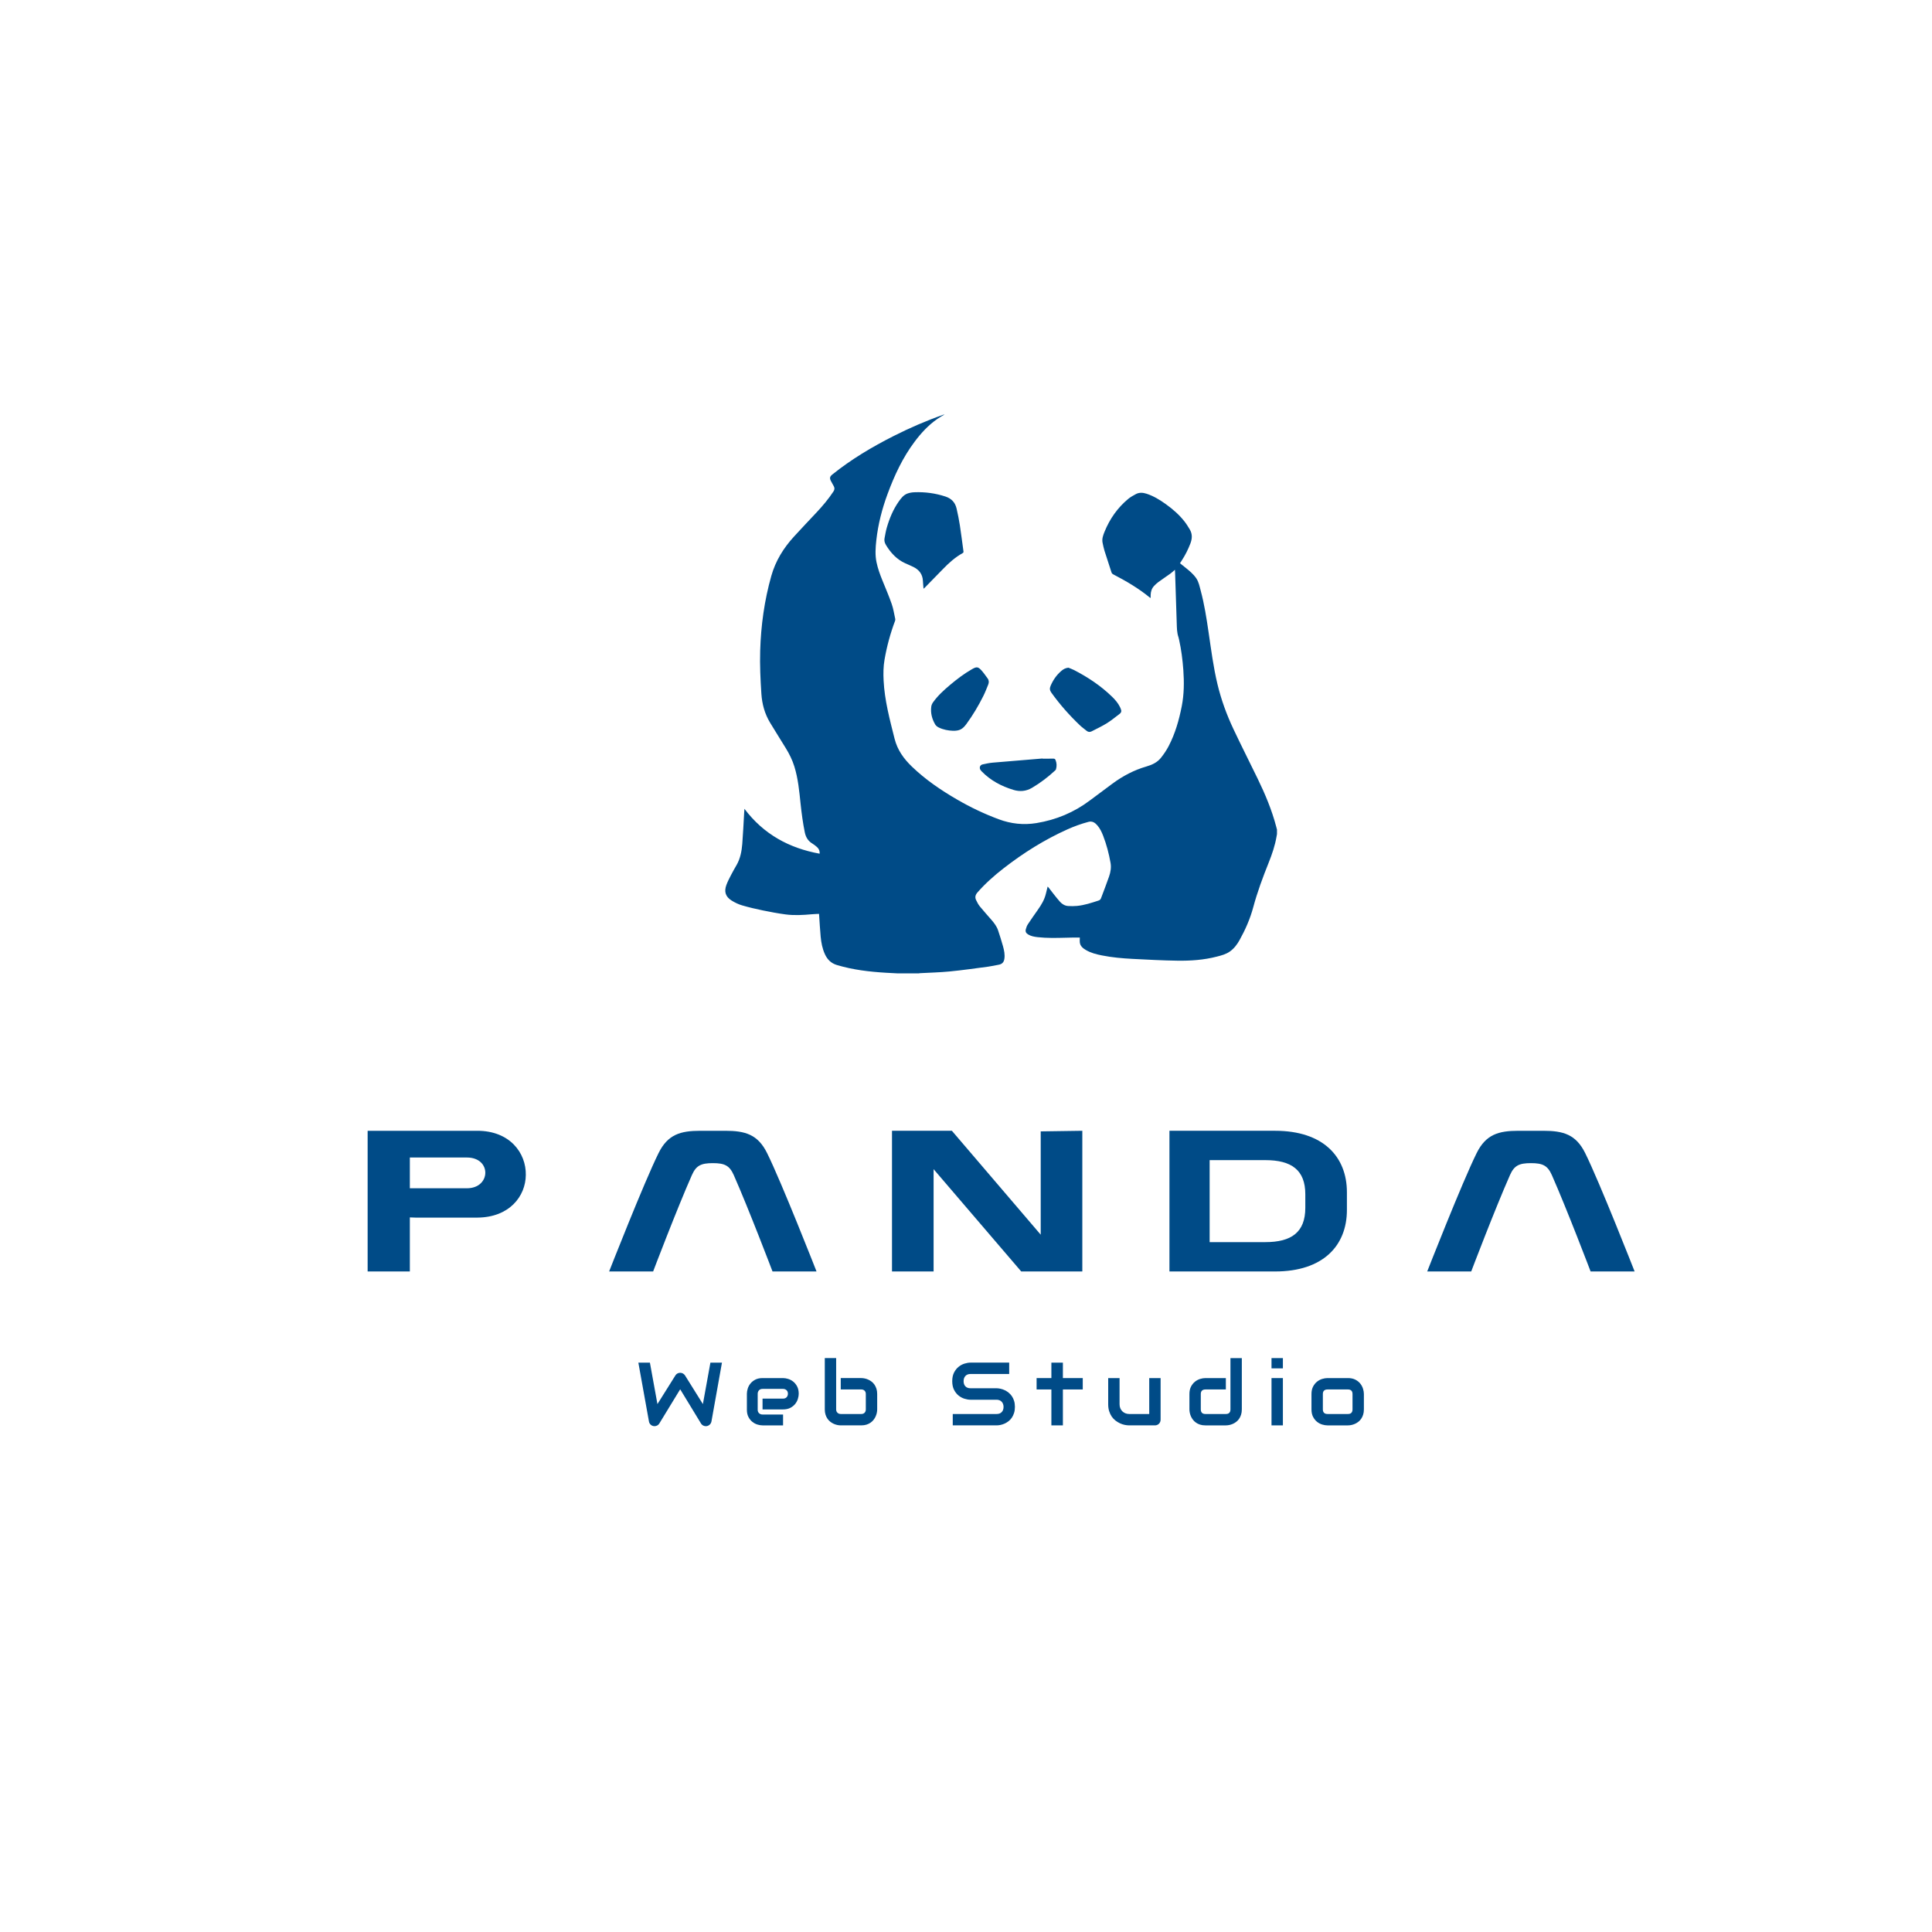
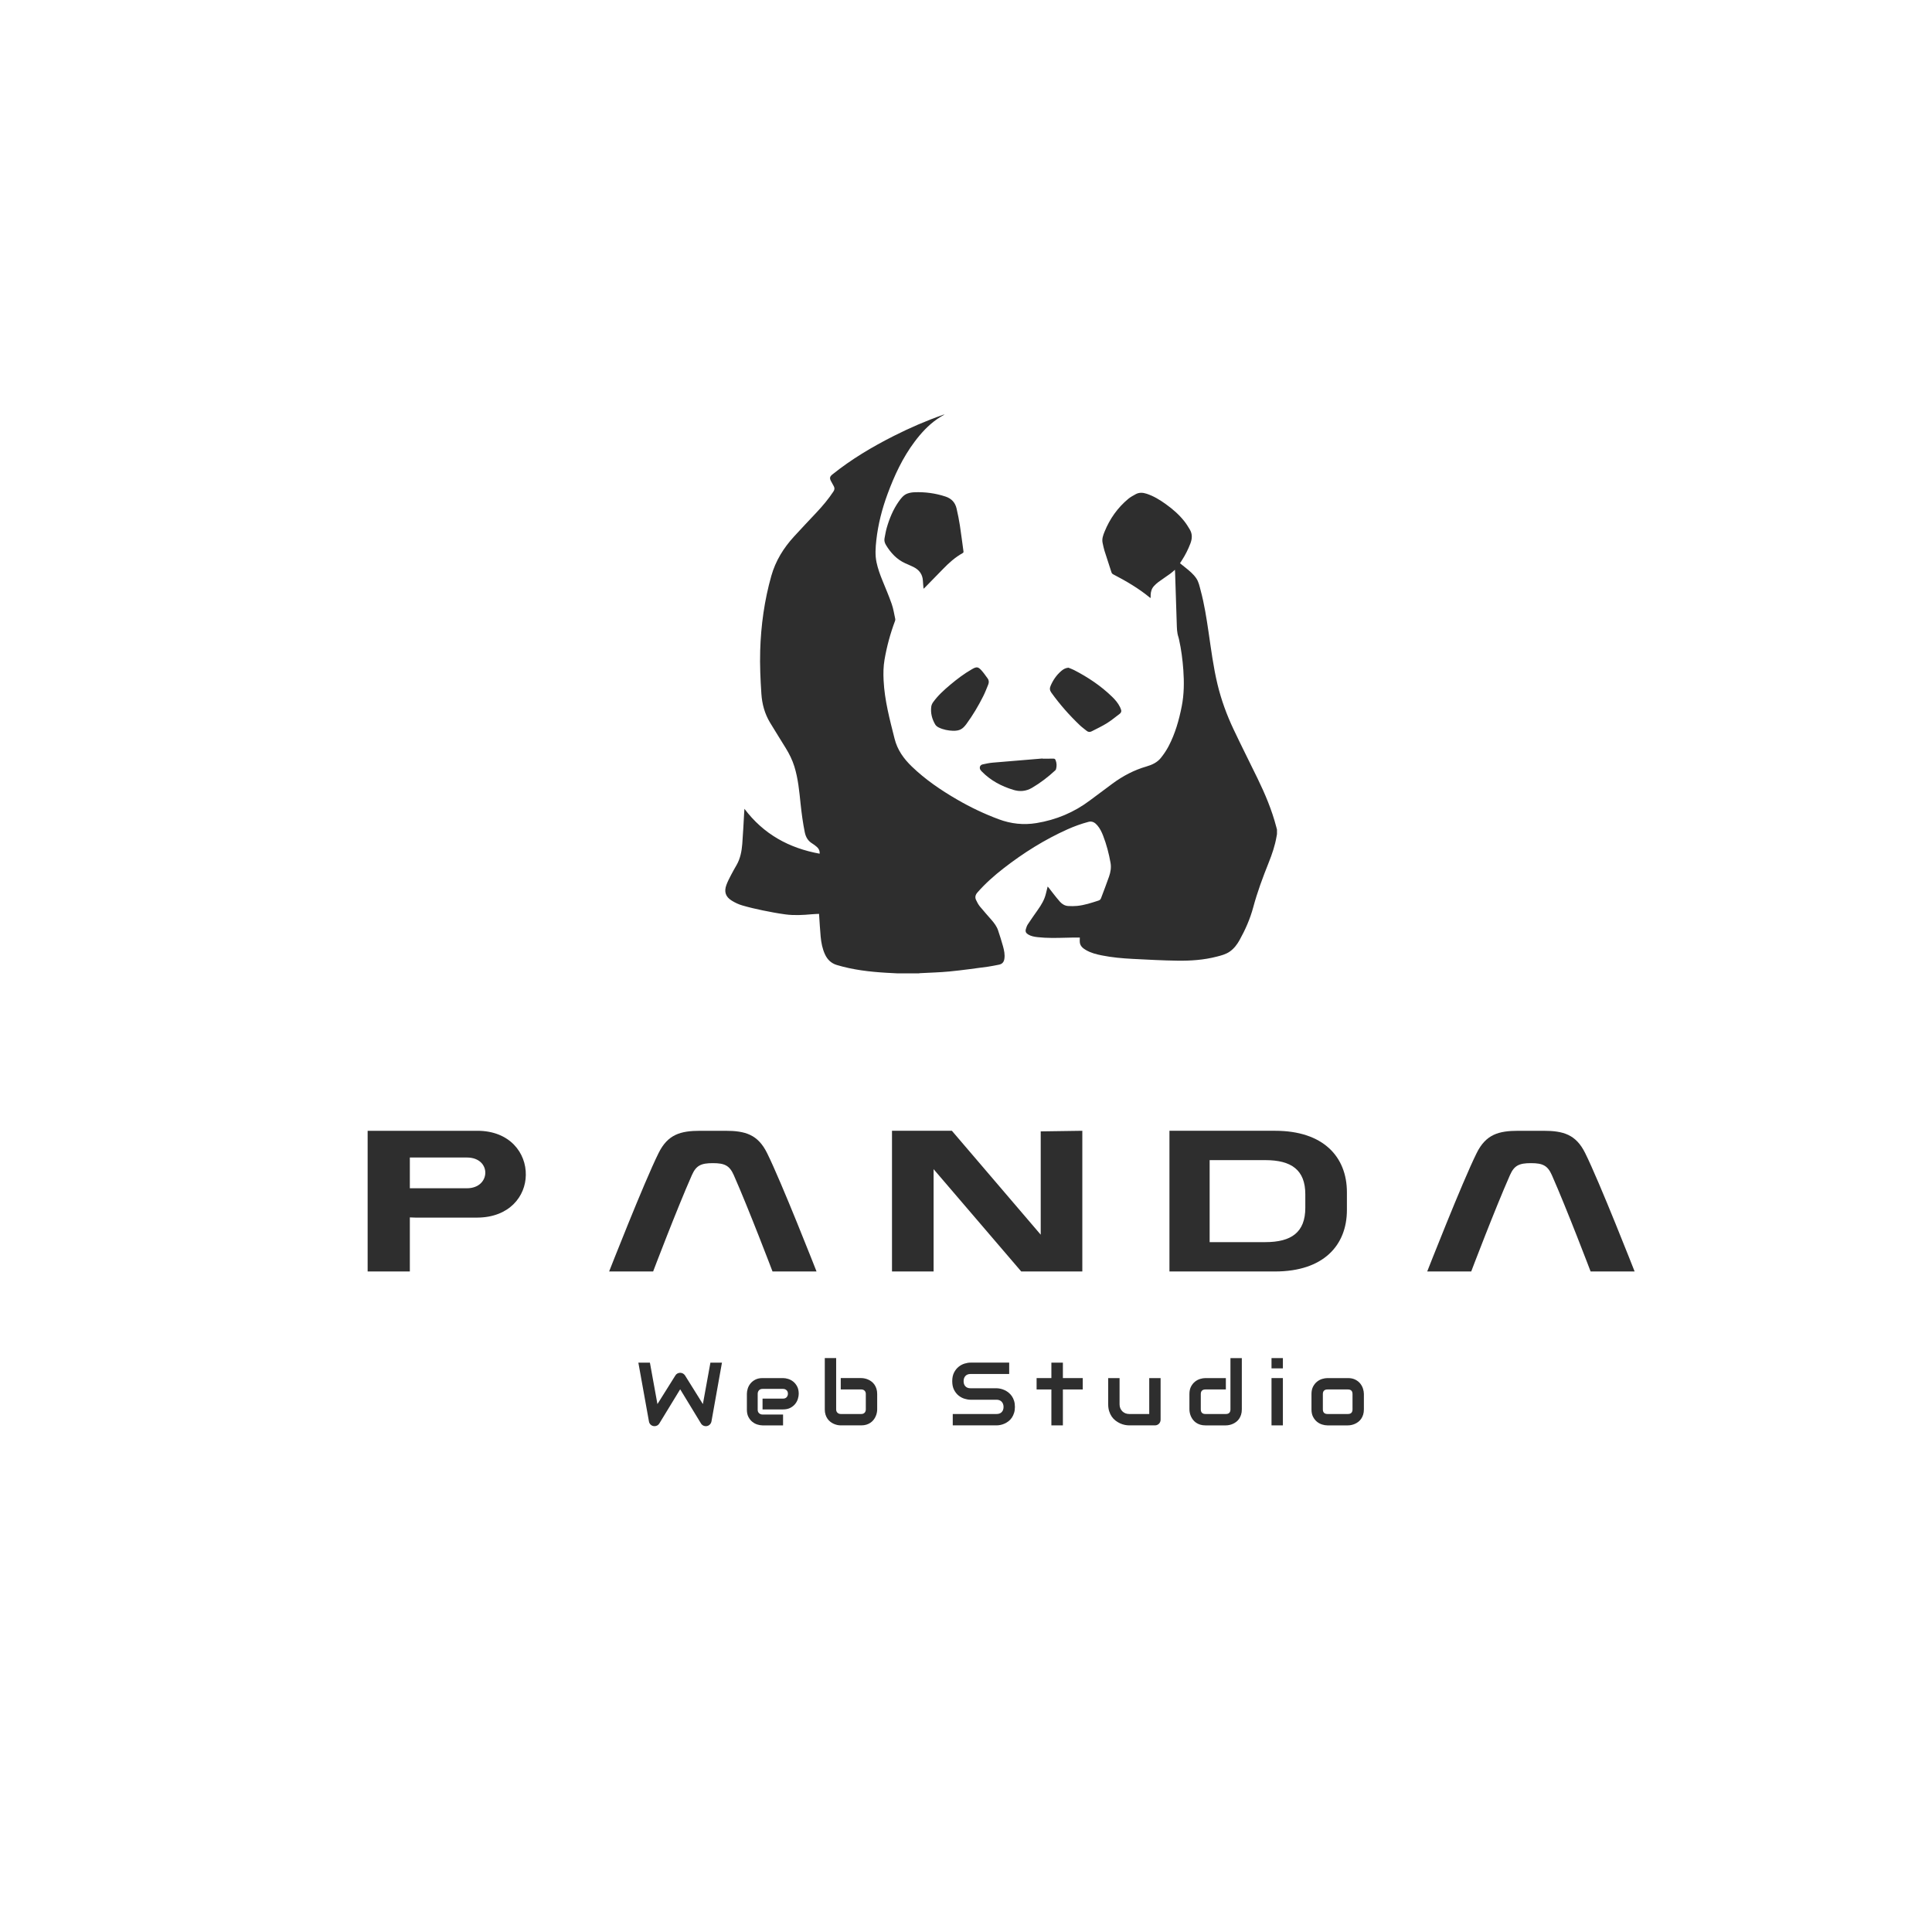
<svg xmlns="http://www.w3.org/2000/svg" version="1.1" viewBox="0 0 550 470" width="200px" height="200px" style="background-color: #f6f7f7">
-   <g fill="#004b87" transform="translate(-45,-60) scale(1.2)">
+   <g fill="#2e2e2e" transform="translate(-45,-60) scale(1.2)">
    <path d="M208.773,339.93l-2.491,13.948c-0.055,0.277 -0.18,0.515 -0.374,0.716c-0.194,0.201 -0.429,0.329 -0.706,0.384c-0.284,0.048 -0.552,0.017 -0.804,-0.093c-0.253,-0.111 -0.451,-0.284 -0.597,-0.519l-4.94,-8.116l-4.95,8.116c-0.118,0.201 -0.278,0.356 -0.483,0.467c-0.204,0.111 -0.424,0.166 -0.659,0.166c-0.325,0 -0.612,-0.104 -0.861,-0.311c-0.249,-0.208 -0.401,-0.477 -0.457,-0.809l-2.511,-13.948h2.74l1.785,9.828l4.255,-6.787c0.118,-0.201 0.278,-0.356 0.483,-0.467c0.204,-0.111 0.424,-0.166 0.659,-0.166c0.235,0 0.453,0.055 0.654,0.166c0.201,0.111 0.367,0.266 0.498,0.467l4.234,6.787l1.785,-9.828z" />
    <path d="M226.983,347.309c0,0.374 -0.066,0.777 -0.197,1.209c-0.131,0.432 -0.344,0.834 -0.638,1.204c-0.294,0.37 -0.678,0.68 -1.152,0.929c-0.474,0.249 -1.05,0.374 -1.728,0.374h-4.867v-2.563h4.867c0.367,0 0.65,-0.112 0.851,-0.337c0.201,-0.225 0.301,-0.503 0.301,-0.835c0,-0.353 -0.112,-0.63 -0.337,-0.83c-0.225,-0.201 -0.496,-0.301 -0.815,-0.301h-4.867c-0.367,0 -0.65,0.112 -0.851,0.337c-0.201,0.225 -0.301,0.503 -0.301,0.835v3.767c0,0.36 0.112,0.64 0.337,0.841c0.225,0.201 0.503,0.301 0.835,0.301h4.847v2.574h-4.867c-0.374,0 -0.777,-0.066 -1.209,-0.197c-0.432,-0.131 -0.834,-0.344 -1.204,-0.638c-0.37,-0.294 -0.68,-0.678 -0.929,-1.152c-0.249,-0.474 -0.374,-1.05 -0.374,-1.728v-3.788c0,-0.374 0.066,-0.777 0.197,-1.209c0.131,-0.432 0.344,-0.834 0.638,-1.204c0.294,-0.37 0.678,-0.68 1.152,-0.929c0.474,-0.249 1.05,-0.374 1.728,-0.374h4.867c0.374,0 0.777,0.066 1.209,0.197c0.432,0.131 0.834,0.344 1.204,0.638c0.37,0.294 0.68,0.678 0.929,1.152c0.249,0.474 0.374,1.05 0.374,1.728z" />
    <path d="M245.597,351.024c0,0.256 -0.029,0.526 -0.088,0.809c-0.059,0.284 -0.15,0.566 -0.275,0.846c-0.125,0.28 -0.285,0.548 -0.483,0.804c-0.197,0.256 -0.436,0.483 -0.716,0.68c-0.28,0.197 -0.604,0.355 -0.97,0.472c-0.367,0.118 -0.782,0.176 -1.245,0.176h-4.867c-0.256,0 -0.526,-0.029 -0.809,-0.088c-0.284,-0.059 -0.566,-0.15 -0.846,-0.275c-0.28,-0.125 -0.548,-0.285 -0.804,-0.483c-0.256,-0.197 -0.483,-0.436 -0.68,-0.716c-0.197,-0.28 -0.355,-0.605 -0.472,-0.976c-0.118,-0.37 -0.176,-0.787 -0.176,-1.251v-12.173h2.698v12.173c0,0.332 0.104,0.597 0.311,0.794c0.208,0.197 0.467,0.296 0.778,0.296h4.867c0.339,0 0.604,-0.1 0.794,-0.301c0.19,-0.201 0.285,-0.464 0.285,-0.789v-3.653c0,-0.339 -0.1,-0.604 -0.301,-0.794c-0.201,-0.19 -0.46,-0.285 -0.778,-0.285h-4.867v-2.698h4.867c0.256,0 0.526,0.029 0.809,0.088c0.284,0.059 0.566,0.15 0.846,0.275c0.28,0.125 0.548,0.285 0.804,0.483c0.256,0.197 0.481,0.436 0.675,0.716c0.194,0.28 0.349,0.604 0.467,0.97c0.118,0.367 0.176,0.782 0.176,1.245z" />
    <path d="M278.271,350.432c0,0.533 -0.067,1.012 -0.202,1.437c-0.135,0.425 -0.313,0.801 -0.534,1.126c-0.221,0.325 -0.481,0.602 -0.778,0.83c-0.297,0.228 -0.605,0.415 -0.924,0.56c-0.318,0.145 -0.642,0.253 -0.97,0.322c-0.329,0.069 -0.638,0.104 -0.929,0.104h-10.409v-2.698h10.409c0.519,0 0.922,-0.152 1.209,-0.457c0.287,-0.304 0.431,-0.713 0.431,-1.225c0,-0.249 -0.038,-0.477 -0.114,-0.685c-0.076,-0.208 -0.185,-0.387 -0.327,-0.54c-0.142,-0.152 -0.315,-0.27 -0.519,-0.353c-0.204,-0.083 -0.431,-0.125 -0.68,-0.125h-6.206c-0.436,0 -0.906,-0.078 -1.411,-0.234c-0.505,-0.156 -0.974,-0.406 -1.406,-0.752c-0.432,-0.346 -0.792,-0.799 -1.079,-1.36c-0.287,-0.56 -0.431,-1.245 -0.431,-2.055c0,-0.809 0.144,-1.493 0.431,-2.05c0.287,-0.557 0.647,-1.01 1.079,-1.36c0.432,-0.349 0.901,-0.602 1.406,-0.758c0.505,-0.156 0.976,-0.234 1.411,-0.234h9.184v2.698h-9.184c-0.512,0 -0.912,0.156 -1.199,0.467c-0.287,0.311 -0.431,0.723 -0.431,1.235c0,0.519 0.144,0.929 0.431,1.23c0.287,0.301 0.687,0.451 1.199,0.451h6.206h0.021c0.291,0.007 0.598,0.047 0.924,0.119c0.325,0.073 0.649,0.185 0.97,0.337c0.322,0.152 0.628,0.344 0.918,0.576c0.291,0.232 0.548,0.51 0.773,0.835c0.225,0.325 0.403,0.699 0.534,1.121c0.131,0.422 0.197,0.899 0.197,1.432z" />
    <path d="M294.364,346.292h-4.712v8.52h-2.729v-8.52h-3.508v-2.698h3.508v-3.663h2.729v3.663h4.712z" />
    <path d="M312.833,353.452c0,0.194 -0.035,0.374 -0.104,0.54c-0.069,0.166 -0.164,0.31 -0.285,0.431c-0.121,0.121 -0.263,0.216 -0.425,0.285c-0.163,0.069 -0.337,0.104 -0.524,0.104h-6.102c-0.332,0 -0.687,-0.038 -1.064,-0.114c-0.377,-0.076 -0.749,-0.199 -1.116,-0.368c-0.367,-0.17 -0.721,-0.384 -1.064,-0.643c-0.342,-0.259 -0.642,-0.574 -0.898,-0.944c-0.256,-0.37 -0.462,-0.797 -0.617,-1.282c-0.156,-0.484 -0.234,-1.031 -0.234,-1.64v-6.227h2.698v6.227c0,0.353 0.061,0.669 0.182,0.95c0.121,0.28 0.285,0.521 0.493,0.721c0.208,0.201 0.451,0.355 0.732,0.462c0.28,0.107 0.583,0.161 0.908,0.161h4.722v-8.52h2.698z" />
    <path d="M332.101,351.024c0,0.464 -0.059,0.88 -0.176,1.251c-0.118,0.37 -0.273,0.695 -0.467,0.976c-0.194,0.28 -0.419,0.519 -0.675,0.716c-0.256,0.197 -0.524,0.358 -0.804,0.483c-0.28,0.125 -0.564,0.216 -0.851,0.275c-0.287,0.059 -0.559,0.088 -0.815,0.088h-4.867c-0.464,0 -0.879,-0.059 -1.245,-0.176c-0.367,-0.118 -0.69,-0.275 -0.97,-0.472c-0.28,-0.197 -0.519,-0.424 -0.716,-0.68c-0.197,-0.256 -0.358,-0.524 -0.483,-0.804c-0.125,-0.28 -0.216,-0.564 -0.275,-0.851c-0.059,-0.287 -0.088,-0.555 -0.088,-0.804v-3.653c0,-0.692 0.126,-1.278 0.379,-1.759c0.253,-0.481 0.567,-0.872 0.944,-1.173c0.377,-0.301 0.787,-0.517 1.23,-0.649c0.443,-0.131 0.851,-0.197 1.225,-0.197h4.867v2.698h-4.847c-0.36,0 -0.633,0.092 -0.82,0.275c-0.187,0.183 -0.28,0.451 -0.28,0.804v3.632c0,0.367 0.092,0.643 0.275,0.83c0.183,0.187 0.451,0.28 0.804,0.28h4.867c0.367,0 0.64,-0.093 0.82,-0.28c0.18,-0.187 0.27,-0.457 0.27,-0.809v-12.173h2.698z" />
    <path d="M341.843,341.289h-2.698v-2.439h2.698zM341.843,354.812h-2.698v-11.219h2.698z" />
    <path d="M361.059,351.024c0,0.464 -0.059,0.88 -0.176,1.251c-0.118,0.37 -0.273,0.695 -0.467,0.976c-0.194,0.28 -0.419,0.519 -0.675,0.716c-0.256,0.197 -0.524,0.358 -0.804,0.483c-0.28,0.125 -0.564,0.216 -0.851,0.275c-0.287,0.059 -0.559,0.088 -0.815,0.088h-4.867c-0.374,0 -0.782,-0.066 -1.225,-0.197c-0.443,-0.131 -0.853,-0.348 -1.23,-0.649c-0.377,-0.301 -0.692,-0.692 -0.944,-1.173c-0.253,-0.481 -0.379,-1.071 -0.379,-1.769v-3.653c0,-0.692 0.126,-1.278 0.379,-1.759c0.253,-0.481 0.567,-0.872 0.944,-1.173c0.377,-0.301 0.787,-0.517 1.23,-0.649c0.443,-0.131 0.851,-0.197 1.225,-0.197h4.867c0.692,0 1.28,0.125 1.764,0.374c0.484,0.249 0.875,0.562 1.173,0.939c0.297,0.377 0.514,0.787 0.649,1.23c0.135,0.443 0.202,0.854 0.202,1.235zM358.361,347.392c0,-0.374 -0.093,-0.65 -0.28,-0.83c-0.187,-0.18 -0.457,-0.27 -0.809,-0.27h-4.847c-0.36,0 -0.633,0.092 -0.82,0.275c-0.187,0.183 -0.28,0.451 -0.28,0.804v3.653c0,0.353 0.093,0.623 0.28,0.809c0.187,0.187 0.46,0.28 0.82,0.28h4.847c0.367,0 0.64,-0.093 0.82,-0.28c0.18,-0.187 0.27,-0.457 0.27,-0.809z" />
    <path d="M134.728,318.301v-12.826l1.335,0.048h14.685c7.581,-0.048 11.443,-5.054 11.491,-10.108c0.095,-5.197 -3.767,-10.489 -11.491,-10.489h-26.033v33.375zM134.728,291.267h13.541c5.912,0 5.721,7.295 0,7.295h-13.541z" />
    <path d="M182.002,318.301h10.442c0,0 5.578,-14.685 9.202,-22.886c1.001,-2.241 2.146,-2.813 4.959,-2.813c2.813,0 3.957,0.572 4.959,2.813c3.624,8.201 9.202,22.886 9.202,22.886h10.442c0,0 -8.296,-21.169 -11.729,-28.083c-2.193,-4.434 -5.197,-5.292 -9.917,-5.292h-5.912c-4.72,0 -7.724,0.858 -9.917,5.292c-3.433,6.913 -11.729,28.083 -11.729,28.083z" />
    <path d="M249.11,284.925v33.375h9.87v-24.269l20.788,24.269h14.494v-33.375l-9.87,0.143v24.507l-21.074,-24.65z" />
    <path d="M314.931,318.301h25.079c11.348,0 17.021,-6.103 17.021,-14.59v-4.196c0,-8.487 -5.674,-14.59 -17.021,-14.59h-25.079zM324.467,291.887h13.207c6.198,0 9.488,2.336 9.488,8.105v3.194c0,5.817 -3.29,8.153 -9.488,8.153h-13.207z" />
    <path d="M376.079,318.301h10.442c0,0 5.578,-14.685 9.202,-22.886c1.001,-2.241 2.146,-2.813 4.959,-2.813c2.813,0 3.957,0.572 4.959,2.813c3.624,8.201 9.202,22.886 9.202,22.886h10.442c0,0 -8.296,-21.169 -11.729,-28.083c-2.193,-4.434 -5.197,-5.292 -9.917,-5.292h-5.912c-4.72,0 -7.724,0.858 -9.917,5.292c-3.433,6.913 -11.729,28.083 -11.729,28.083z" />
    <path d="M250.338,247.577c-0.886,-0.05 -1.766,-0.092 -2.652,-0.142c-3.943,-0.234 -7.85,-0.695 -11.658,-1.837c-1.34,-0.404 -2.227,-1.269 -2.808,-2.51c-0.624,-1.347 -0.901,-2.78 -1.035,-4.248c-0.156,-1.695 -0.248,-3.39 -0.362,-5.091c-0.007,-0.078 -0.014,-0.163 -0.021,-0.284c-0.581,0.028 -1.142,0.043 -1.702,0.092c-2.085,0.191 -4.184,0.312 -6.262,0.035c-1.801,-0.241 -3.588,-0.574 -5.368,-0.943c-1.652,-0.34 -3.297,-0.723 -4.914,-1.198c-0.858,-0.248 -1.702,-0.652 -2.468,-1.128c-1.468,-0.908 -1.858,-2.12 -1.255,-3.744c0.305,-0.823 0.723,-1.61 1.128,-2.397c0.404,-0.787 0.851,-1.553 1.291,-2.319c0.879,-1.546 1.198,-3.255 1.34,-4.985c0.191,-2.425 0.298,-4.857 0.44,-7.283c0.021,-0.312 0.043,-0.624 0.071,-1.057c4.538,6.028 10.58,9.332 17.842,10.651c0.05,-0.702 -0.206,-1.22 -0.688,-1.624c-0.326,-0.269 -0.652,-0.553 -1.021,-0.766c-1.035,-0.617 -1.574,-1.51 -1.815,-2.688c-0.454,-2.227 -0.752,-4.467 -0.993,-6.722c-0.312,-2.992 -0.581,-5.992 -1.482,-8.892c-0.482,-1.546 -1.191,-2.978 -2.035,-4.347c-1.234,-2.028 -2.517,-4.028 -3.737,-6.063c-1.255,-2.092 -1.886,-4.375 -2.049,-6.815c-0.227,-3.411 -0.383,-6.822 -0.284,-10.233c0.177,-6.02 1,-11.942 2.638,-17.749c1.014,-3.581 2.9,-6.616 5.375,-9.325c1.766,-1.936 3.581,-3.836 5.375,-5.751c1.454,-1.553 2.822,-3.177 3.999,-4.964c0.277,-0.418 0.305,-0.801 0.078,-1.227c-0.227,-0.411 -0.461,-0.823 -0.681,-1.241c-0.355,-0.681 -0.269,-1.064 0.319,-1.539c4.503,-3.617 9.438,-6.552 14.587,-9.155c3.787,-1.915 7.666,-3.595 11.672,-5.006c0.121,-0.043 0.241,-0.078 0.369,-0.085c-0.574,0.347 -1.163,0.674 -1.709,1.057c-2.134,1.475 -3.858,3.361 -5.404,5.425c-2.815,3.758 -4.772,7.971 -6.389,12.346c-1.319,3.567 -2.262,7.226 -2.68,11.013c-0.191,1.752 -0.319,3.503 0.057,5.255c0.312,1.475 0.823,2.879 1.39,4.269c0.759,1.872 1.56,3.723 2.22,5.63c0.397,1.142 0.567,2.354 0.83,3.539c0.035,0.149 -0.014,0.326 -0.071,0.482c-1.113,2.971 -1.936,6.02 -2.475,9.141c-0.284,1.638 -0.305,3.29 -0.22,4.95c0.234,4.716 1.454,9.24 2.595,13.785c0.674,2.702 2.184,4.779 4.113,6.637c3.212,3.092 6.871,5.581 10.708,7.807c3.156,1.837 6.446,3.404 9.871,4.68c2.922,1.092 5.9,1.418 8.977,0.915c4.673,-0.766 8.921,-2.539 12.707,-5.396c1.766,-1.333 3.539,-2.652 5.311,-3.957c2.461,-1.815 5.127,-3.227 8.077,-4.077c1.305,-0.376 2.553,-0.95 3.418,-2.035c0.688,-0.858 1.319,-1.794 1.83,-2.766c1.56,-2.985 2.475,-6.191 3.12,-9.481c0.56,-2.851 0.581,-5.723 0.376,-8.609c-0.177,-2.432 -0.482,-4.836 -1.014,-7.219c-0.043,-0.184 -0.078,-0.369 -0.135,-0.546c-0.39,-1.099 -0.376,-2.248 -0.418,-3.39c-0.128,-3.943 -0.255,-7.893 -0.383,-11.835c-0.007,-0.248 -0.028,-0.489 -0.043,-0.78c-0.39,0.333 -0.73,0.659 -1.106,0.929c-0.936,0.674 -1.908,1.312 -2.844,2c-0.362,0.262 -0.688,0.581 -0.993,0.901c-0.553,0.581 -0.78,1.312 -0.815,2.099c-0.009,0.153 -0.006,0.305 -0.004,0.472c0.002,0.089 0.004,0.181 0.004,0.28c-0.092,-0.035 -0.149,-0.05 -0.184,-0.078c-2.673,-2.205 -5.652,-3.936 -8.715,-5.531c-0.213,-0.113 -0.326,-0.255 -0.404,-0.489c-0.539,-1.695 -1.113,-3.383 -1.645,-5.084c-0.191,-0.617 -0.319,-1.255 -0.454,-1.893c-0.199,-0.943 0.128,-1.808 0.468,-2.645c1.241,-3.049 3.085,-5.68 5.623,-7.786c0.532,-0.44 1.156,-0.773 1.759,-1.106c0.83,-0.454 1.702,-0.397 2.574,-0.113c1.681,0.546 3.17,1.461 4.588,2.482c1.631,1.17 3.134,2.475 4.382,4.056c0.482,0.61 0.893,1.276 1.291,1.943c0.652,1.092 0.574,2.22 0.128,3.368c-0.532,1.383 -1.191,2.695 -2,3.943c-0.149,0.227 -0.291,0.454 -0.454,0.702c0.44,0.355 0.865,0.695 1.284,1.028c0.943,0.752 1.872,1.518 2.567,2.524c0.603,0.879 0.787,1.915 1.057,2.914c0.872,3.241 1.383,6.559 1.872,9.871c0.61,4.134 1.135,8.283 2.113,12.353c0.886,3.695 2.184,7.254 3.808,10.686c1.858,3.936 3.829,7.822 5.73,11.736c1.787,3.673 3.368,7.439 4.404,11.403c0.057,0.227 0.121,0.454 0.177,0.674v1.064c-0.035,0.199 -0.071,0.39 -0.106,0.589c-0.362,2.142 -1.064,4.184 -1.865,6.191c-1.39,3.475 -2.695,6.971 -3.666,10.594c-0.73,2.716 -1.865,5.297 -3.234,7.758c-0.589,1.057 -1.312,2.021 -2.319,2.73c-0.936,0.659 -2.028,0.936 -3.113,1.213c-3.042,0.787 -6.162,1 -9.282,0.957c-3.553,-0.05 -7.105,-0.241 -10.658,-0.425c-2.439,-0.128 -4.879,-0.34 -7.283,-0.823c-1.326,-0.262 -2.631,-0.589 -3.808,-1.284c-0.688,-0.404 -1.305,-0.893 -1.432,-1.744c-0.039,-0.285 -0.028,-0.58 -0.016,-0.854c0.004,-0.122 0.009,-0.24 0.009,-0.351c-0.194,0 -0.391,-0.001 -0.591,-0.001h-0.001c-0.407,-0.001 -0.823,-0.004 -1.237,0.001c-0.512,0.009 -1.024,0.023 -1.536,0.035c-2.218,0.057 -4.435,0.113 -6.647,-0.135c-0.801,-0.092 -1.596,-0.227 -2.29,-0.667c-0.482,-0.305 -0.659,-0.688 -0.503,-1.234c0.113,-0.404 0.255,-0.823 0.489,-1.17c0.752,-1.142 1.546,-2.262 2.333,-3.383c0.844,-1.191 1.596,-2.425 1.936,-3.872c0.128,-0.546 0.269,-1.085 0.418,-1.688c0.113,0.128 0.191,0.206 0.262,0.298c0.39,0.503 0.773,1.014 1.17,1.51c0.496,0.617 0.979,1.248 1.51,1.83c0.503,0.553 1.149,0.936 1.908,0.986c0.702,0.043 1.418,0.043 2.12,-0.021c1.752,-0.17 3.411,-0.723 5.07,-1.262c0.312,-0.099 0.503,-0.262 0.617,-0.56c0.638,-1.723 1.319,-3.432 1.915,-5.17c0.355,-1.028 0.539,-2.12 0.347,-3.212c-0.39,-2.198 -0.95,-4.354 -1.759,-6.446c-0.34,-0.879 -0.752,-1.737 -1.376,-2.461c-0.553,-0.638 -1.191,-1.071 -2.106,-0.83c-1.716,0.454 -3.375,1.057 -4.992,1.78c-5.425,2.439 -10.424,5.574 -15.118,9.219c-2.241,1.744 -4.368,3.617 -6.24,5.765c-0.461,0.532 -0.617,1.106 -0.333,1.73c0.255,0.553 0.546,1.106 0.922,1.574c0.893,1.099 1.858,2.142 2.78,3.219c0.631,0.737 1.227,1.51 1.539,2.446c0.411,1.241 0.815,2.489 1.163,3.751c0.269,0.986 0.496,2 0.326,3.042c-0.128,0.78 -0.539,1.22 -1.319,1.362c-0.837,0.156 -1.666,0.347 -2.51,0.461c-3.056,0.404 -6.106,0.844 -9.169,1.142c-2.326,0.227 -4.673,0.277 -7.006,0.404c-0.113,0.007 -0.234,0.035 -0.347,0.05c-1.666,-0.007 -3.368,-0.007 -5.07,-0.007zM256.593,156.335c-0.057,-0.681 -0.121,-1.276 -0.149,-1.872c-0.078,-1.567 -0.893,-2.624 -2.255,-3.297c-0.645,-0.319 -1.312,-0.589 -1.964,-0.886c-2,-0.915 -3.404,-2.446 -4.531,-4.297c-0.312,-0.518 -0.468,-1.028 -0.355,-1.61c0.163,-0.83 0.291,-1.674 0.525,-2.489c0.638,-2.22 1.518,-4.347 2.851,-6.247c0.546,-0.773 1.135,-1.546 2.056,-1.886c0.525,-0.191 1.099,-0.284 1.659,-0.305c2.51,-0.099 4.964,0.227 7.361,1.014c1.432,0.468 2.305,1.411 2.638,2.836c0.312,1.333 0.574,2.673 0.787,4.021c0.312,2.028 0.56,4.07 0.844,6.106c0.028,0.206 0.028,0.34 -0.191,0.461c-1.78,0.993 -3.283,2.34 -4.687,3.801c-1.404,1.454 -2.822,2.893 -4.233,4.333c-0.085,0.092 -0.184,0.17 -0.355,0.319zM263.563,190.032c-1.085,-0.043 -2.255,-0.248 -3.347,-0.773c-0.326,-0.156 -0.667,-0.411 -0.844,-0.709c-0.773,-1.312 -1.149,-2.737 -0.943,-4.269c0.05,-0.355 0.22,-0.73 0.433,-1.021c1.135,-1.588 2.574,-2.886 4.056,-4.134c1.61,-1.354 3.283,-2.624 5.113,-3.673c0.064,-0.035 0.121,-0.078 0.184,-0.106c0.922,-0.511 1.305,-0.511 2.028,0.255c0.574,0.617 1.057,1.326 1.553,2.007c0.34,0.454 0.347,0.972 0.135,1.482c-0.369,0.901 -0.716,1.822 -1.156,2.695c-1.156,2.312 -2.475,4.538 -4.007,6.63c-0.929,1.262 -1.645,1.638 -3.205,1.617zM290.957,175.063c0.39,0.163 0.886,0.326 1.34,0.56c3.297,1.702 6.368,3.744 9.041,6.347c0.737,0.716 1.404,1.503 1.865,2.439c0.064,0.135 0.113,0.284 0.177,0.425c0.227,0.475 0.135,0.886 -0.277,1.191c-0.993,0.752 -1.964,1.56 -3.021,2.22c-1.156,0.716 -2.404,1.298 -3.617,1.922c-0.425,0.22 -0.837,0.177 -1.213,-0.149c-0.503,-0.425 -1.057,-0.801 -1.532,-1.255c-2.517,-2.39 -4.801,-4.978 -6.822,-7.8c-0.376,-0.525 -0.411,-1 -0.17,-1.574c0.581,-1.369 1.397,-2.567 2.532,-3.539c0.447,-0.39 0.957,-0.709 1.695,-0.787zM284.83,196.648c0.216,0 0.433,0.001 0.648,0.001c0.647,0.001 1.291,0.003 1.94,-0.008c0.255,-0.007 0.397,0.106 0.489,0.319c0.298,0.716 0.319,1.447 0.113,2.184c-0.028,0.099 -0.092,0.191 -0.163,0.262c-1.702,1.581 -3.531,2.985 -5.538,4.163c-1.418,0.83 -2.886,0.95 -4.432,0.475c-2.829,-0.865 -5.382,-2.212 -7.474,-4.354c-0.099,-0.099 -0.199,-0.206 -0.277,-0.319c-0.39,-0.532 -0.177,-1.22 0.468,-1.362c0.794,-0.177 1.596,-0.347 2.404,-0.418c3.943,-0.347 7.885,-0.659 11.828,-0.986c-0.007,0.014 -0.007,0.028 -0.007,0.043z" />
  </g>
</svg>
